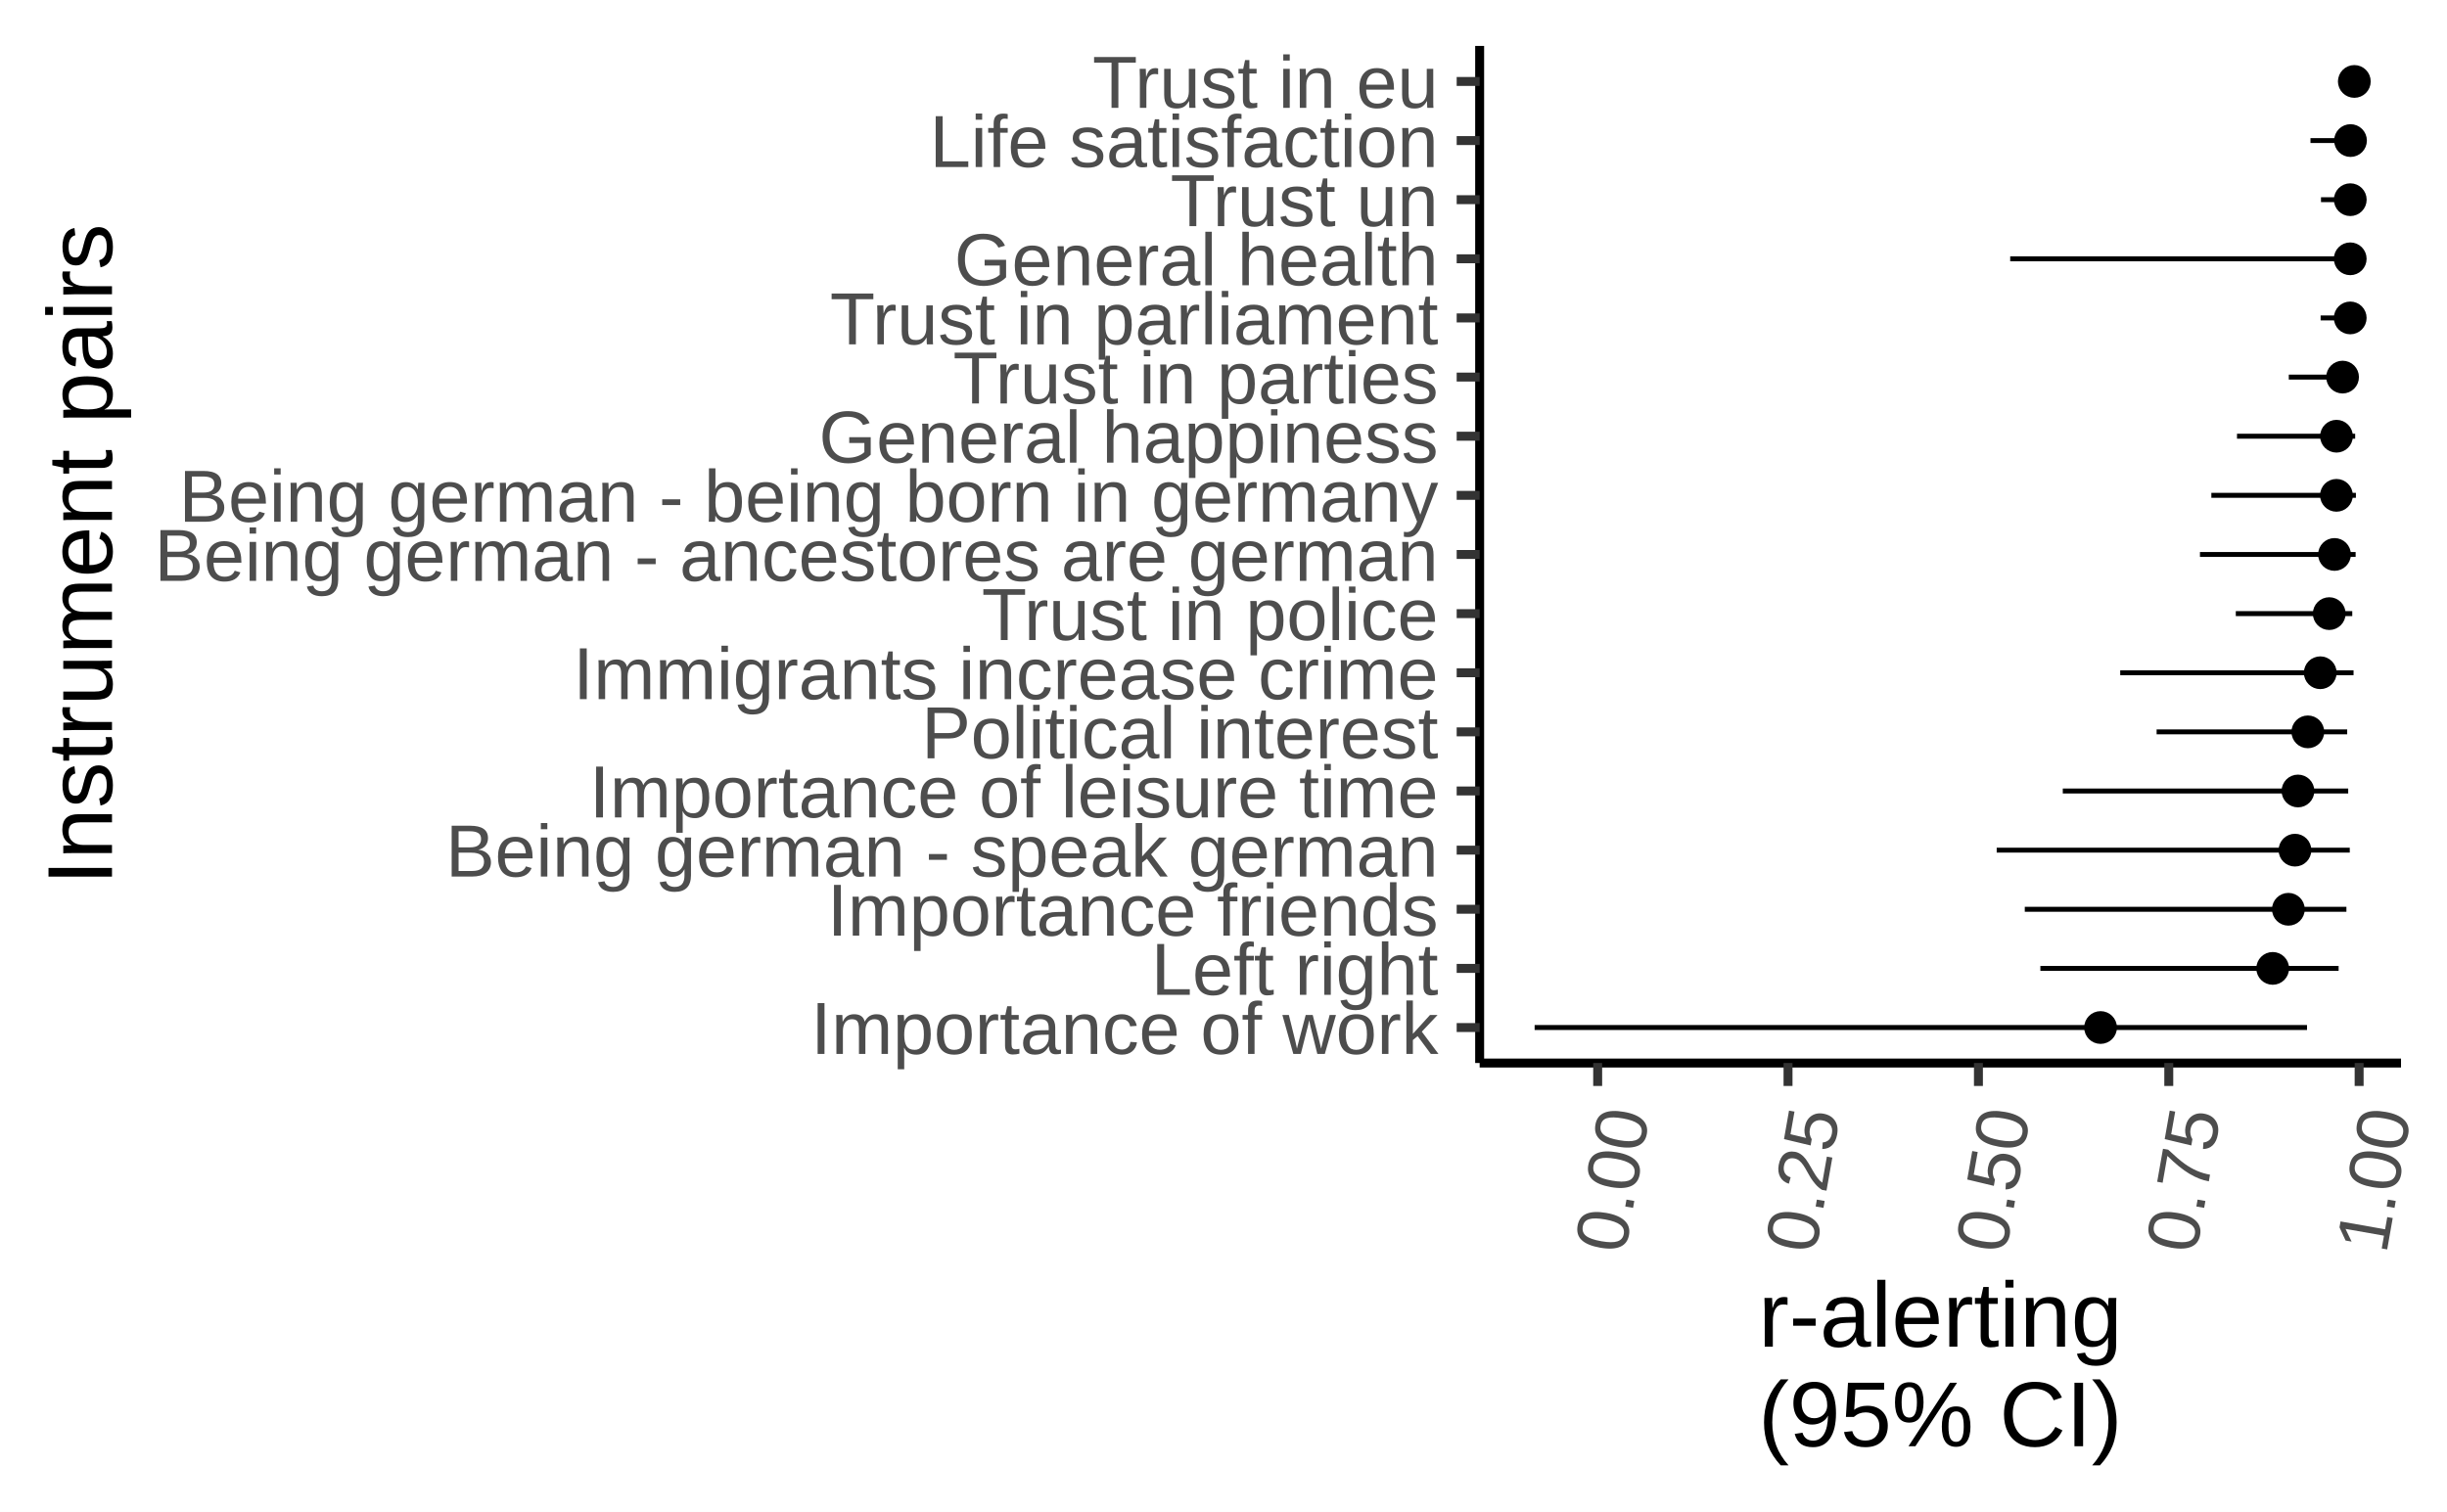
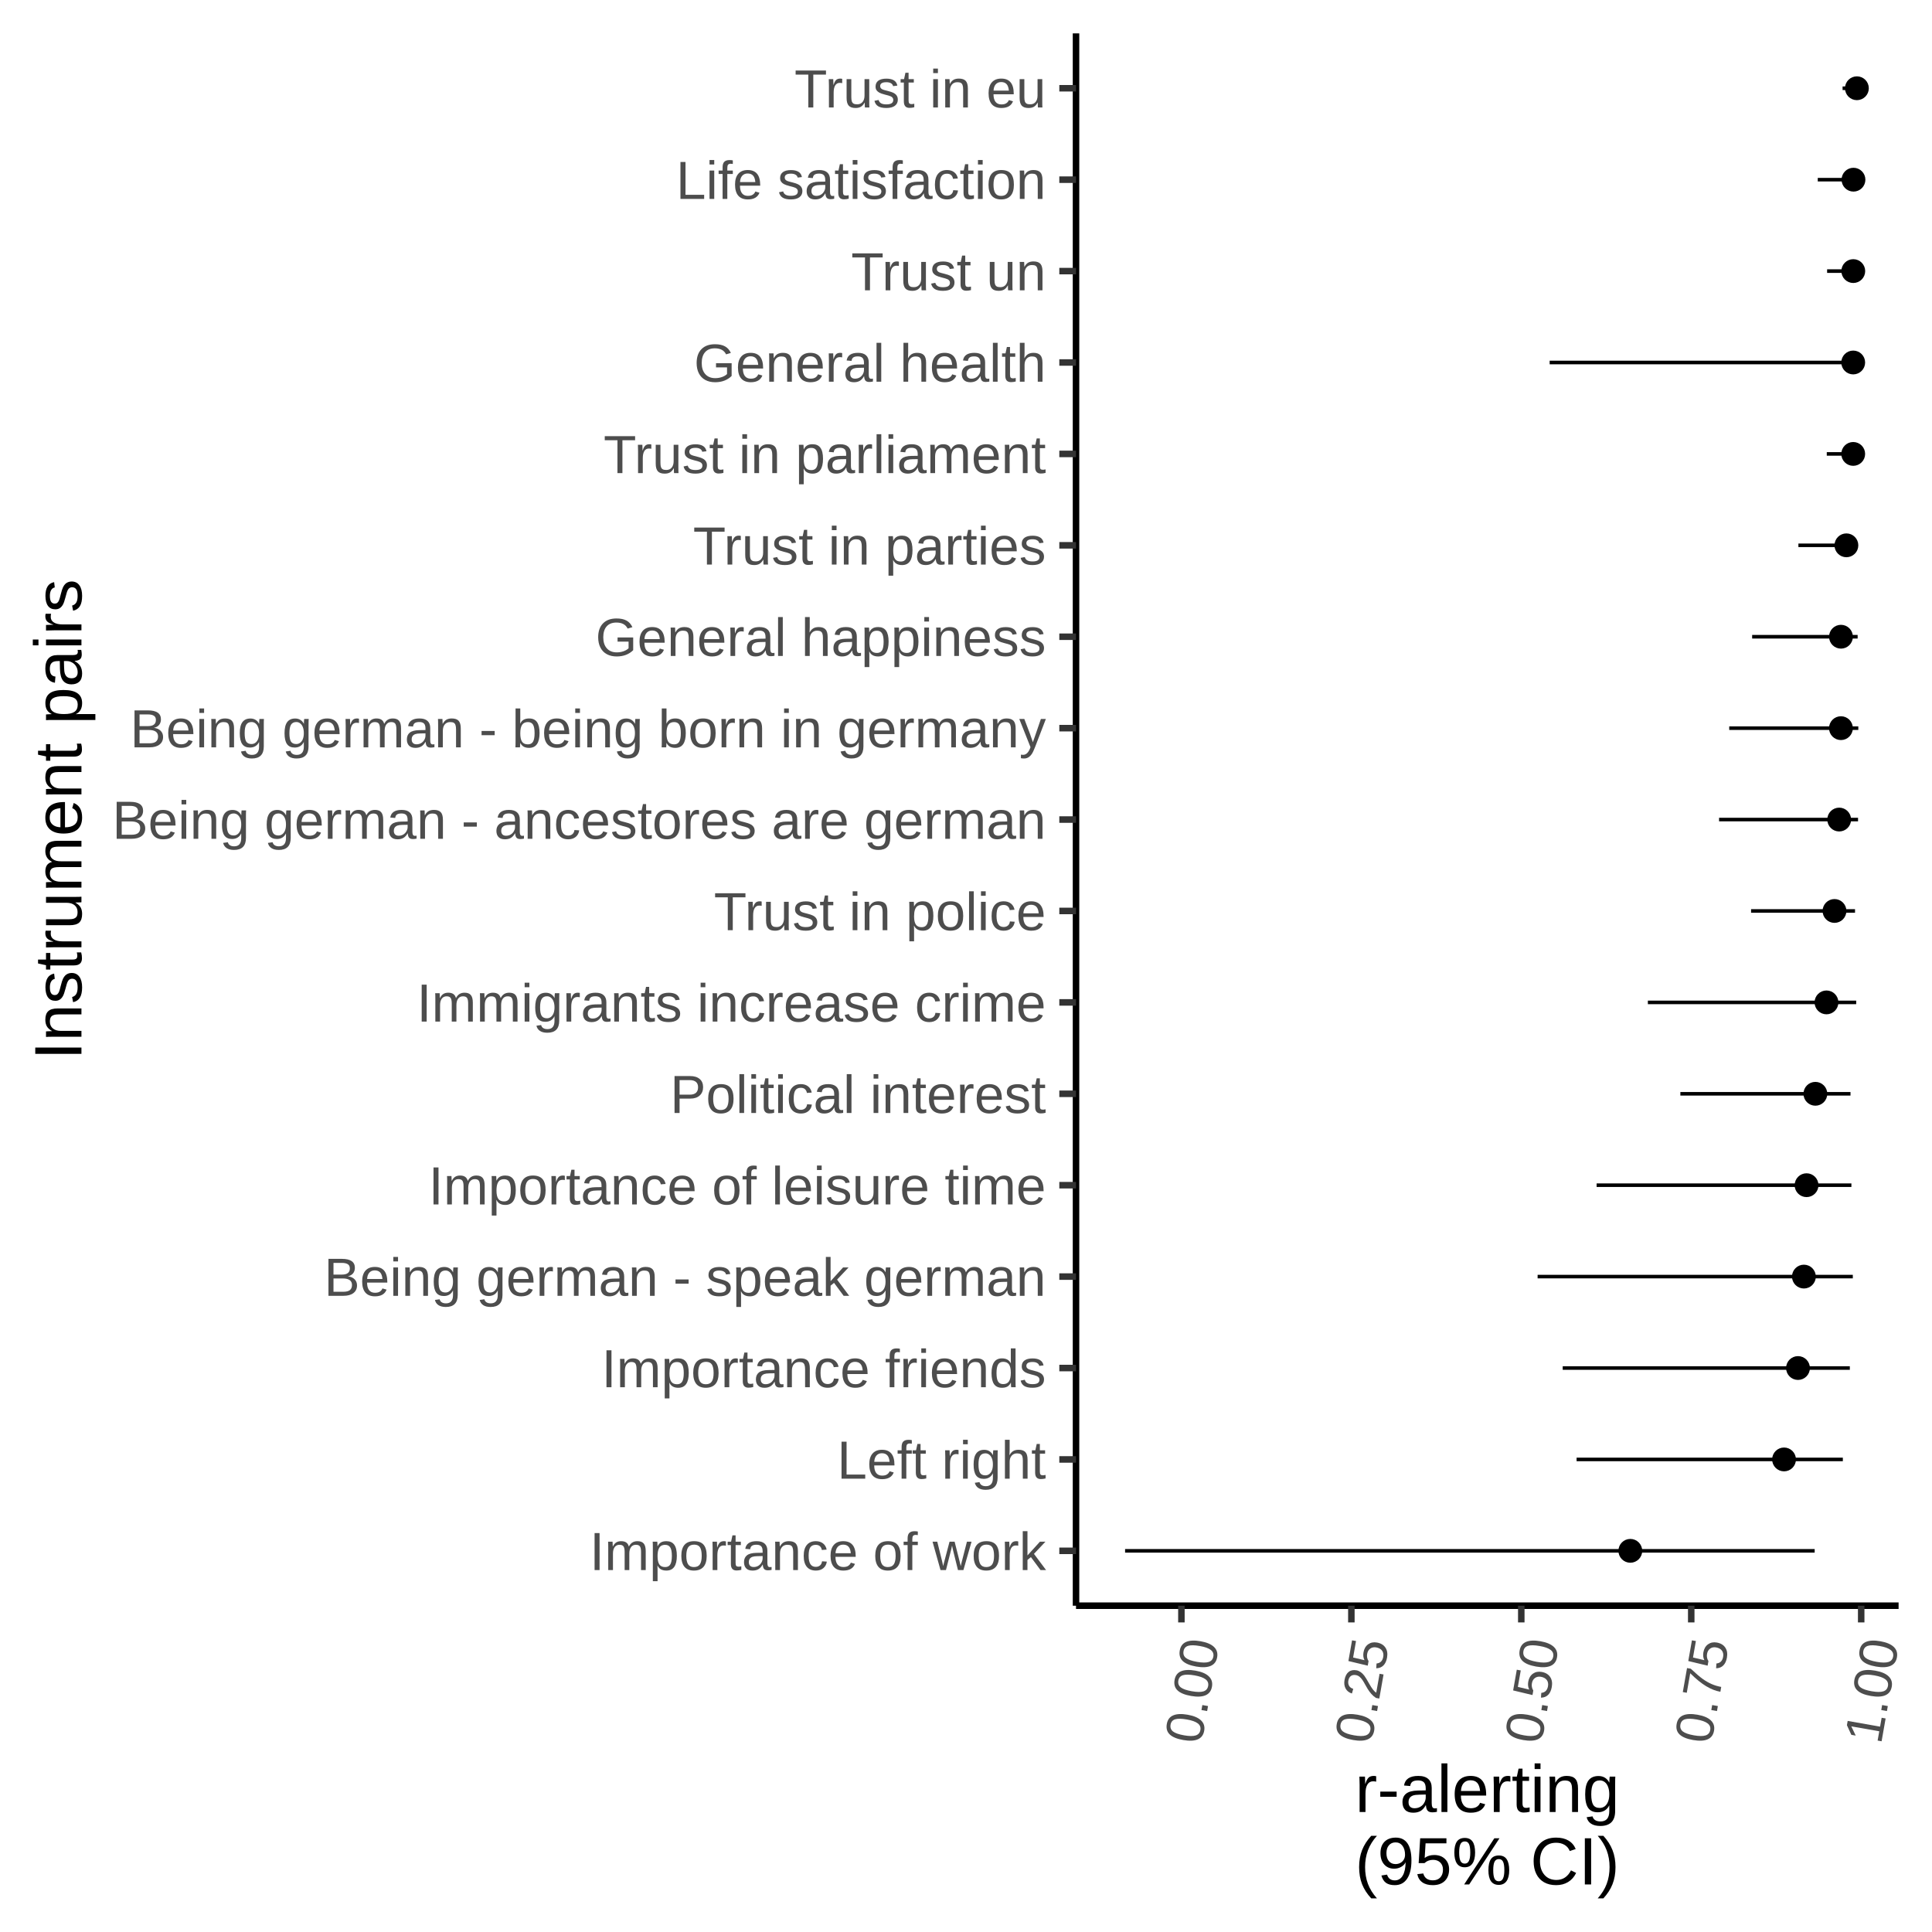
- <svg xmlns="http://www.w3.org/2000/svg" class="svglite" width="530.53pt" height="327.79pt" viewBox="0 0 530.53 327.79">
+ <svg xmlns="http://www.w3.org/2000/svg" class="svglite" width="576.00pt" height="576.00pt" viewBox="0 0 576.00 576.00">
  <defs>
    <style type="text/css">
    .svglite line, .svglite polyline, .svglite polygon, .svglite path, .svglite rect, .svglite circle {
      fill: none;
      stroke: #000000;
      stroke-linecap: round;
      stroke-linejoin: round;
      stroke-miterlimit: 10.00;
    }
    .svglite text {
      white-space: pre;
    }
  </style>
  </defs>
  <rect width="100%" height="100%" style="stroke: none; fill: #FFFFFF;" />
  <defs>
-     <clipPath id="cpMC4wMHw1MzAuNTN8MC4wMHwzMjcuNzk=">
-       <rect x="0.00" y="0.00" width="530.53" height="327.79" />
+     <clipPath id="cpMC4wMHw1NzYuMDB8MC4wMHw1NzYuMDA=">
+       <rect x="0.00" y="0.00" width="576.00" height="576.00" />
    </clipPath>
  </defs>
-   <g clip-path="url(#cpMC4wMHw1MzAuNTN8MC4wMHwzMjcuNzk=)">
-     <rect x="0.00" y="0.00" width="530.53" height="327.79" style="stroke-width: 1.94; stroke: #FFFFFF; fill: #FFFFFF;" />
+   <g clip-path="url(#cpMC4wMHw1NzYuMDB8MC4wMHw1NzYuMDA=)">
+     <rect x="0.00" y="0.00" width="576.00" height="576.00" style="stroke-width: 1.94; stroke: #FFFFFF; fill: #FFFFFF;" />
  </g>
  <defs>
-     <clipPath id="cpMzIwLjgwfDUyMC41Nnw5Ljk2fDIzMC41MQ==">
-       <rect x="320.80" y="9.96" width="199.76" height="220.54" />
+     <clipPath id="cpMzIwLjgwfDU2Ni4wNHw5Ljk2fDQ3OC43Mg==">
+       <rect x="320.80" y="9.96" width="245.24" height="468.75" />
    </clipPath>
  </defs>
-   <g clip-path="url(#cpMzIwLjgwfDUyMC41Nnw5Ljk2fDIzMC41MQ==)">
-     <rect x="320.80" y="9.96" width="199.76" height="220.54" style="stroke-width: 1.94; stroke: none; fill: #FFFFFF;" />
-     <line x1="510.72" y1="120.23" x2="476.97" y2="120.23" style="stroke-width: 1.07; stroke-linecap: butt;" />
-     <line x1="510.78" y1="107.41" x2="479.44" y2="107.41" style="stroke-width: 1.07; stroke-linecap: butt;" />
-     <line x1="509.45" y1="184.35" x2="432.90" y2="184.35" style="stroke-width: 1.07; stroke-linecap: butt;" />
-     <line x1="510.62" y1="94.59" x2="485.00" y2="94.59" style="stroke-width: 1.07; stroke-linecap: butt;" />
-     <line x1="511.44" y1="56.12" x2="435.83" y2="56.12" style="stroke-width: 1.07; stroke-linecap: butt;" />
-     <line x1="510.27" y1="145.88" x2="459.68" y2="145.88" style="stroke-width: 1.07; stroke-linecap: butt;" />
-     <line x1="508.72" y1="197.17" x2="438.99" y2="197.17" style="stroke-width: 1.07; stroke-linecap: butt;" />
-     <line x1="509.11" y1="171.52" x2="447.23" y2="171.52" style="stroke-width: 1.07; stroke-linecap: butt;" />
-     <line x1="500.18" y1="222.81" x2="332.72" y2="222.81" style="stroke-width: 1.07; stroke-linecap: butt;" />
-     <line x1="507.03" y1="209.99" x2="442.37" y2="209.99" style="stroke-width: 1.07; stroke-linecap: butt;" />
-     <line x1="511.16" y1="30.48" x2="500.93" y2="30.48" style="stroke-width: 1.07; stroke-linecap: butt;" />
-     <line x1="508.89" y1="158.70" x2="467.57" y2="158.70" style="stroke-width: 1.07; stroke-linecap: butt;" />
-     <line x1="511.05" y1="43.30" x2="503.21" y2="43.30" style="stroke-width: 1.07; stroke-linecap: butt;" />
-     <line x1="511.25" y1="17.66" x2="506.96" y2="17.66" style="stroke-width: 1.07; stroke-linecap: butt;" />
-     <line x1="511.04" y1="68.94" x2="503.13" y2="68.94" style="stroke-width: 1.07; stroke-linecap: butt;" />
-     <line x1="510.66" y1="81.77" x2="496.23" y2="81.77" style="stroke-width: 1.07; stroke-linecap: butt;" />
-     <line x1="509.99" y1="133.06" x2="484.74" y2="133.06" style="stroke-width: 1.07; stroke-linecap: butt;" />
-     <circle cx="506.14" cy="120.23" r="2.84" style="stroke-width: 1.42; fill: #000000;" />
-     <circle cx="506.56" cy="107.41" r="2.84" style="stroke-width: 1.42; fill: #000000;" />
-     <circle cx="497.57" cy="184.35" r="2.84" style="stroke-width: 1.42; fill: #000000;" />
-     <circle cx="506.57" cy="94.59" r="2.84" style="stroke-width: 1.42; fill: #000000;" />
-     <circle cx="509.55" cy="56.12" r="2.84" style="stroke-width: 1.42; fill: #000000;" />
-     <circle cx="503.05" cy="145.88" r="2.84" style="stroke-width: 1.42; fill: #000000;" />
-     <circle cx="496.14" cy="197.17" r="2.84" style="stroke-width: 1.42; fill: #000000;" />
-     <circle cx="498.22" cy="171.52" r="2.84" style="stroke-width: 1.42; fill: #000000;" />
-     <circle cx="455.42" cy="222.81" r="2.84" style="stroke-width: 1.42; fill: #000000;" />
-     <circle cx="492.74" cy="209.99" r="2.84" style="stroke-width: 1.42; fill: #000000;" />
-     <circle cx="509.61" cy="30.48" r="2.84" style="stroke-width: 1.42; fill: #000000;" />
-     <circle cx="500.36" cy="158.70" r="2.84" style="stroke-width: 1.42; fill: #000000;" />
-     <circle cx="509.56" cy="43.30" r="2.84" style="stroke-width: 1.42; fill: #000000;" />
-     <circle cx="510.44" cy="17.66" r="2.84" style="stroke-width: 1.42; fill: #000000;" />
-     <circle cx="509.55" cy="68.94" r="2.84" style="stroke-width: 1.42; fill: #000000;" />
-     <circle cx="507.89" cy="81.77" r="2.84" style="stroke-width: 1.42; fill: #000000;" />
-     <circle cx="505.00" cy="133.06" r="2.84" style="stroke-width: 1.42; fill: #000000;" />
+   <g clip-path="url(#cpMzIwLjgwfDU2Ni4wNHw5Ljk2fDQ3OC43Mg==)">
+     <rect x="320.80" y="9.96" width="245.24" height="468.75" style="stroke-width: 1.94; stroke: none; fill: #FFFFFF;" />
+     <line x1="553.95" y1="244.34" x2="512.52" y2="244.34" style="stroke-width: 1.07; stroke-linecap: butt;" />
+     <line x1="554.03" y1="217.09" x2="515.55" y2="217.09" style="stroke-width: 1.07; stroke-linecap: butt;" />
+     <line x1="552.39" y1="380.60" x2="458.42" y2="380.60" style="stroke-width: 1.07; stroke-linecap: butt;" />
+     <line x1="553.83" y1="189.83" x2="522.38" y2="189.83" style="stroke-width: 1.07; stroke-linecap: butt;" />
+     <line x1="554.84" y1="108.07" x2="462.01" y2="108.07" style="stroke-width: 1.07; stroke-linecap: butt;" />
+     <line x1="553.40" y1="298.85" x2="491.29" y2="298.85" style="stroke-width: 1.07; stroke-linecap: butt;" />
+     <line x1="551.50" y1="407.86" x2="465.90" y2="407.86" style="stroke-width: 1.07; stroke-linecap: butt;" />
+     <line x1="551.97" y1="353.35" x2="476.01" y2="353.35" style="stroke-width: 1.07; stroke-linecap: butt;" />
+     <line x1="541.02" y1="462.36" x2="335.43" y2="462.36" style="stroke-width: 1.07; stroke-linecap: butt;" />
+     <line x1="549.42" y1="435.11" x2="470.04" y2="435.11" style="stroke-width: 1.07; stroke-linecap: butt;" />
+     <line x1="554.49" y1="53.57" x2="541.94" y2="53.57" style="stroke-width: 1.07; stroke-linecap: butt;" />
+     <line x1="551.70" y1="326.10" x2="500.98" y2="326.10" style="stroke-width: 1.07; stroke-linecap: butt;" />
+     <line x1="554.35" y1="80.82" x2="544.73" y2="80.82" style="stroke-width: 1.07; stroke-linecap: butt;" />
+     <line x1="554.60" y1="26.31" x2="549.34" y2="26.31" style="stroke-width: 1.07; stroke-linecap: butt;" />
+     <line x1="554.35" y1="135.33" x2="544.63" y2="135.33" style="stroke-width: 1.07; stroke-linecap: butt;" />
+     <line x1="553.88" y1="162.58" x2="536.17" y2="162.58" style="stroke-width: 1.07; stroke-linecap: butt;" />
+     <line x1="553.05" y1="271.59" x2="522.06" y2="271.59" style="stroke-width: 1.07; stroke-linecap: butt;" />
+     <circle cx="548.33" cy="244.34" r="2.84" style="stroke-width: 1.42; fill: #000000;" />
+     <circle cx="548.85" cy="217.09" r="2.84" style="stroke-width: 1.42; fill: #000000;" />
+     <circle cx="537.81" cy="380.60" r="2.84" style="stroke-width: 1.42; fill: #000000;" />
+     <circle cx="548.86" cy="189.83" r="2.84" style="stroke-width: 1.42; fill: #000000;" />
+     <circle cx="552.51" cy="108.07" r="2.84" style="stroke-width: 1.42; fill: #000000;" />
+     <circle cx="544.54" cy="298.85" r="2.84" style="stroke-width: 1.42; fill: #000000;" />
+     <circle cx="536.05" cy="407.86" r="2.84" style="stroke-width: 1.42; fill: #000000;" />
+     <circle cx="538.60" cy="353.35" r="2.84" style="stroke-width: 1.42; fill: #000000;" />
+     <circle cx="486.06" cy="462.36" r="2.84" style="stroke-width: 1.42; fill: #000000;" />
+     <circle cx="531.89" cy="435.11" r="2.84" style="stroke-width: 1.42; fill: #000000;" />
+     <circle cx="552.59" cy="53.57" r="2.84" style="stroke-width: 1.42; fill: #000000;" />
+     <circle cx="541.23" cy="326.10" r="2.84" style="stroke-width: 1.42; fill: #000000;" />
+     <circle cx="552.53" cy="80.82" r="2.84" style="stroke-width: 1.42; fill: #000000;" />
+     <circle cx="553.61" cy="26.31" r="2.84" style="stroke-width: 1.42; fill: #000000;" />
+     <circle cx="552.51" cy="135.33" r="2.84" style="stroke-width: 1.42; fill: #000000;" />
+     <circle cx="550.48" cy="162.58" r="2.84" style="stroke-width: 1.42; fill: #000000;" />
+     <circle cx="546.93" cy="271.59" r="2.84" style="stroke-width: 1.42; fill: #000000;" />
  </g>
-   <g clip-path="url(#cpMC4wMHw1MzAuNTN8MC4wMHwzMjcuNzk=)">
-     <polyline points="320.80,230.51 320.80,9.96 " style="stroke-width: 1.94; stroke-linecap: butt;" />
-     <text x="311.84" y="228.54" text-anchor="end" style="font-size: 16.00px;fill: #4D4D4D; font-family: &quot;Arial&quot;;" textLength="136.04px" lengthAdjust="spacingAndGlyphs">Importance of work</text>
-     <text x="311.84" y="215.72" text-anchor="end" style="font-size: 16.00px;fill: #4D4D4D; font-family: &quot;Arial&quot;;" textLength="62.25px" lengthAdjust="spacingAndGlyphs">Left right</text>
-     <text x="311.84" y="202.89" text-anchor="end" style="font-size: 16.00px;fill: #4D4D4D; font-family: &quot;Arial&quot;;" textLength="132.50px" lengthAdjust="spacingAndGlyphs">Importance friends</text>
-     <text x="311.84" y="190.07" text-anchor="end" style="font-size: 16.00px;fill: #4D4D4D; font-family: &quot;Arial&quot;;" textLength="215.22px" lengthAdjust="spacingAndGlyphs">Being german - speak german</text>
-     <text x="311.84" y="177.25" text-anchor="end" style="font-size: 16.00px;fill: #4D4D4D; font-family: &quot;Arial&quot;;" textLength="184.07px" lengthAdjust="spacingAndGlyphs">Importance of leisure time</text>
-     <text x="311.84" y="164.43" text-anchor="end" style="font-size: 16.00px;fill: #4D4D4D; font-family: &quot;Arial&quot;;" textLength="112.05px" lengthAdjust="spacingAndGlyphs">Political interest</text>
-     <text x="311.84" y="151.61" text-anchor="end" style="font-size: 16.00px;fill: #4D4D4D; font-family: &quot;Arial&quot;;" textLength="187.60px" lengthAdjust="spacingAndGlyphs">Immigrants increase crime</text>
-     <text x="311.84" y="138.78" text-anchor="end" style="font-size: 16.00px;fill: #4D4D4D; font-family: &quot;Arial&quot;;" textLength="99.00px" lengthAdjust="spacingAndGlyphs">Trust in police</text>
-     <text x="311.84" y="125.96" text-anchor="end" style="font-size: 16.00px;fill: #4D4D4D; font-family: &quot;Arial&quot;;" textLength="278.36px" lengthAdjust="spacingAndGlyphs">Being german - ancestores are german</text>
-     <text x="311.84" y="113.14" text-anchor="end" style="font-size: 16.00px;fill: #4D4D4D; font-family: &quot;Arial&quot;;" textLength="273.05px" lengthAdjust="spacingAndGlyphs">Being german - being born in germany</text>
-     <text x="311.84" y="100.32" text-anchor="end" style="font-size: 16.00px;fill: #4D4D4D; font-family: &quot;Arial&quot;;" textLength="134.32px" lengthAdjust="spacingAndGlyphs">General happiness</text>
-     <text x="311.84" y="87.49" text-anchor="end" style="font-size: 16.00px;fill: #4D4D4D; font-family: &quot;Arial&quot;;" textLength="105.21px" lengthAdjust="spacingAndGlyphs">Trust in parties</text>
-     <text x="311.84" y="74.67" text-anchor="end" style="font-size: 16.00px;fill: #4D4D4D; font-family: &quot;Arial&quot;;" textLength="131.90px" lengthAdjust="spacingAndGlyphs">Trust in parliament</text>
-     <text x="311.84" y="61.85" text-anchor="end" style="font-size: 16.00px;fill: #4D4D4D; font-family: &quot;Arial&quot;;" textLength="104.96px" lengthAdjust="spacingAndGlyphs">General health</text>
-     <text x="311.84" y="49.03" text-anchor="end" style="font-size: 16.00px;fill: #4D4D4D; font-family: &quot;Arial&quot;;" textLength="58.09px" lengthAdjust="spacingAndGlyphs">Trust un</text>
-     <text x="311.84" y="36.21" text-anchor="end" style="font-size: 16.00px;fill: #4D4D4D; font-family: &quot;Arial&quot;;" textLength="110.28px" lengthAdjust="spacingAndGlyphs">Life satisfaction</text>
-     <text x="311.84" y="23.38" text-anchor="end" style="font-size: 16.00px;fill: #4D4D4D; font-family: &quot;Arial&quot;;" textLength="74.99px" lengthAdjust="spacingAndGlyphs">Trust in eu</text>
-     <polyline points="315.82,222.81 320.80,222.81 " style="stroke-width: 1.94; stroke: #333333; stroke-linecap: butt;" />
-     <polyline points="315.82,209.99 320.80,209.99 " style="stroke-width: 1.94; stroke: #333333; stroke-linecap: butt;" />
-     <polyline points="315.82,197.17 320.80,197.17 " style="stroke-width: 1.94; stroke: #333333; stroke-linecap: butt;" />
-     <polyline points="315.82,184.35 320.80,184.35 " style="stroke-width: 1.94; stroke: #333333; stroke-linecap: butt;" />
-     <polyline points="315.82,171.52 320.80,171.52 " style="stroke-width: 1.94; stroke: #333333; stroke-linecap: butt;" />
-     <polyline points="315.82,158.70 320.80,158.70 " style="stroke-width: 1.94; stroke: #333333; stroke-linecap: butt;" />
-     <polyline points="315.82,145.88 320.80,145.88 " style="stroke-width: 1.94; stroke: #333333; stroke-linecap: butt;" />
-     <polyline points="315.82,133.06 320.80,133.06 " style="stroke-width: 1.94; stroke: #333333; stroke-linecap: butt;" />
-     <polyline points="315.82,120.23 320.80,120.23 " style="stroke-width: 1.94; stroke: #333333; stroke-linecap: butt;" />
-     <polyline points="315.82,107.41 320.80,107.41 " style="stroke-width: 1.94; stroke: #333333; stroke-linecap: butt;" />
-     <polyline points="315.82,94.59 320.80,94.59 " style="stroke-width: 1.94; stroke: #333333; stroke-linecap: butt;" />
-     <polyline points="315.82,81.77 320.80,81.77 " style="stroke-width: 1.94; stroke: #333333; stroke-linecap: butt;" />
-     <polyline points="315.82,68.94 320.80,68.94 " style="stroke-width: 1.94; stroke: #333333; stroke-linecap: butt;" />
-     <polyline points="315.82,56.12 320.80,56.12 " style="stroke-width: 1.94; stroke: #333333; stroke-linecap: butt;" />
-     <polyline points="315.82,43.30 320.80,43.30 " style="stroke-width: 1.94; stroke: #333333; stroke-linecap: butt;" />
-     <polyline points="315.82,30.48 320.80,30.48 " style="stroke-width: 1.94; stroke: #333333; stroke-linecap: butt;" />
-     <polyline points="315.82,17.66 320.80,17.66 " style="stroke-width: 1.94; stroke: #333333; stroke-linecap: butt;" />
-     <polyline points="320.80,230.51 520.56,230.51 " style="stroke-width: 1.94; stroke-linecap: butt;" />
-     <polyline points="346.39,235.49 346.39,230.51 " style="stroke-width: 1.94; stroke: #333333; stroke-linecap: butt;" />
-     <polyline points="387.66,235.49 387.66,230.51 " style="stroke-width: 1.94; stroke: #333333; stroke-linecap: butt;" />
-     <polyline points="428.94,235.49 428.94,230.51 " style="stroke-width: 1.94; stroke: #333333; stroke-linecap: butt;" />
-     <polyline points="470.21,235.49 470.21,230.51 " style="stroke-width: 1.94; stroke: #333333; stroke-linecap: butt;" />
-     <polyline points="511.48,235.49 511.48,230.51 " style="stroke-width: 1.94; stroke: #333333; stroke-linecap: butt;" />
-     <text transform="translate(357.67,241.46) rotate(-80)" text-anchor="end" style="font-size: 16.00px;fill: #4D4D4D; font-family: &quot;Arial&quot;;" textLength="31.14px" lengthAdjust="spacingAndGlyphs">0.00</text>
-     <text transform="translate(398.95,241.46) rotate(-80)" text-anchor="end" style="font-size: 16.00px;fill: #4D4D4D; font-family: &quot;Arial&quot;;" textLength="31.14px" lengthAdjust="spacingAndGlyphs">0.25</text>
-     <text transform="translate(440.22,241.46) rotate(-80)" text-anchor="end" style="font-size: 16.00px;fill: #4D4D4D; font-family: &quot;Arial&quot;;" textLength="31.14px" lengthAdjust="spacingAndGlyphs">0.50</text>
-     <text transform="translate(481.49,241.46) rotate(-80)" text-anchor="end" style="font-size: 16.00px;fill: #4D4D4D; font-family: &quot;Arial&quot;;" textLength="31.14px" lengthAdjust="spacingAndGlyphs">0.75</text>
-     <text transform="translate(522.76,241.46) rotate(-80)" text-anchor="end" style="font-size: 16.00px;fill: #4D4D4D; font-family: &quot;Arial&quot;;" textLength="31.14px" lengthAdjust="spacingAndGlyphs">1.00</text>
-     <text x="420.68" y="292.01" text-anchor="middle" style="font-size: 20.00px; font-family: &quot;Arial&quot;;" textLength="78.92px" lengthAdjust="spacingAndGlyphs">r-alerting</text>
-     <text x="420.68" y="313.61" text-anchor="middle" style="font-size: 20.00px; font-family: &quot;Arial&quot;;" textLength="78.91px" lengthAdjust="spacingAndGlyphs">(95% CI)</text>
-     <text transform="translate(24.28,120.23) rotate(-90)" text-anchor="middle" style="font-size: 20.00px; font-family: &quot;Arial&quot;;" textLength="143.40px" lengthAdjust="spacingAndGlyphs">Instrument pairs</text>
+   <g clip-path="url(#cpMC4wMHw1NzYuMDB8MC4wMHw1NzYuMDA=)">
+     <polyline points="320.80,478.72 320.80,9.96 " style="stroke-width: 1.94; stroke-linecap: butt;" />
+     <text x="311.84" y="468.09" text-anchor="end" style="font-size: 16.00px;fill: #4D4D4D; font-family: &quot;Arial&quot;;" textLength="136.04px" lengthAdjust="spacingAndGlyphs">Importance of work</text>
+     <text x="311.84" y="440.84" text-anchor="end" style="font-size: 16.00px;fill: #4D4D4D; font-family: &quot;Arial&quot;;" textLength="62.25px" lengthAdjust="spacingAndGlyphs">Left right</text>
+     <text x="311.84" y="413.59" text-anchor="end" style="font-size: 16.00px;fill: #4D4D4D; font-family: &quot;Arial&quot;;" textLength="132.50px" lengthAdjust="spacingAndGlyphs">Importance friends</text>
+     <text x="311.84" y="386.33" text-anchor="end" style="font-size: 16.00px;fill: #4D4D4D; font-family: &quot;Arial&quot;;" textLength="215.22px" lengthAdjust="spacingAndGlyphs">Being german - speak german</text>
+     <text x="311.84" y="359.08" text-anchor="end" style="font-size: 16.00px;fill: #4D4D4D; font-family: &quot;Arial&quot;;" textLength="184.07px" lengthAdjust="spacingAndGlyphs">Importance of leisure time</text>
+     <text x="311.84" y="331.83" text-anchor="end" style="font-size: 16.00px;fill: #4D4D4D; font-family: &quot;Arial&quot;;" textLength="112.05px" lengthAdjust="spacingAndGlyphs">Political interest</text>
+     <text x="311.84" y="304.57" text-anchor="end" style="font-size: 16.00px;fill: #4D4D4D; font-family: &quot;Arial&quot;;" textLength="187.60px" lengthAdjust="spacingAndGlyphs">Immigrants increase crime</text>
+     <text x="311.84" y="277.32" text-anchor="end" style="font-size: 16.00px;fill: #4D4D4D; font-family: &quot;Arial&quot;;" textLength="99.00px" lengthAdjust="spacingAndGlyphs">Trust in police</text>
+     <text x="311.84" y="250.07" text-anchor="end" style="font-size: 16.00px;fill: #4D4D4D; font-family: &quot;Arial&quot;;" textLength="278.36px" lengthAdjust="spacingAndGlyphs">Being german - ancestores are german</text>
+     <text x="311.84" y="222.81" text-anchor="end" style="font-size: 16.00px;fill: #4D4D4D; font-family: &quot;Arial&quot;;" textLength="273.05px" lengthAdjust="spacingAndGlyphs">Being german - being born in germany</text>
+     <text x="311.84" y="195.56" text-anchor="end" style="font-size: 16.00px;fill: #4D4D4D; font-family: &quot;Arial&quot;;" textLength="134.32px" lengthAdjust="spacingAndGlyphs">General happiness</text>
+     <text x="311.84" y="168.31" text-anchor="end" style="font-size: 16.00px;fill: #4D4D4D; font-family: &quot;Arial&quot;;" textLength="105.21px" lengthAdjust="spacingAndGlyphs">Trust in parties</text>
+     <text x="311.84" y="141.05" text-anchor="end" style="font-size: 16.00px;fill: #4D4D4D; font-family: &quot;Arial&quot;;" textLength="131.90px" lengthAdjust="spacingAndGlyphs">Trust in parliament</text>
+     <text x="311.84" y="113.80" text-anchor="end" style="font-size: 16.00px;fill: #4D4D4D; font-family: &quot;Arial&quot;;" textLength="104.96px" lengthAdjust="spacingAndGlyphs">General health</text>
+     <text x="311.84" y="86.55" text-anchor="end" style="font-size: 16.00px;fill: #4D4D4D; font-family: &quot;Arial&quot;;" textLength="58.09px" lengthAdjust="spacingAndGlyphs">Trust un</text>
+     <text x="311.84" y="59.30" text-anchor="end" style="font-size: 16.00px;fill: #4D4D4D; font-family: &quot;Arial&quot;;" textLength="110.28px" lengthAdjust="spacingAndGlyphs">Life satisfaction</text>
+     <text x="311.84" y="32.04" text-anchor="end" style="font-size: 16.00px;fill: #4D4D4D; font-family: &quot;Arial&quot;;" textLength="74.99px" lengthAdjust="spacingAndGlyphs">Trust in eu</text>
+     <polyline points="315.82,462.36 320.80,462.36 " style="stroke-width: 1.94; stroke: #333333; stroke-linecap: butt;" />
+     <polyline points="315.82,435.11 320.80,435.11 " style="stroke-width: 1.94; stroke: #333333; stroke-linecap: butt;" />
+     <polyline points="315.82,407.86 320.80,407.86 " style="stroke-width: 1.94; stroke: #333333; stroke-linecap: butt;" />
+     <polyline points="315.82,380.60 320.80,380.60 " style="stroke-width: 1.94; stroke: #333333; stroke-linecap: butt;" />
+     <polyline points="315.82,353.35 320.80,353.35 " style="stroke-width: 1.94; stroke: #333333; stroke-linecap: butt;" />
+     <polyline points="315.82,326.10 320.80,326.10 " style="stroke-width: 1.94; stroke: #333333; stroke-linecap: butt;" />
+     <polyline points="315.82,298.85 320.80,298.85 " style="stroke-width: 1.94; stroke: #333333; stroke-linecap: butt;" />
+     <polyline points="315.82,271.59 320.80,271.59 " style="stroke-width: 1.94; stroke: #333333; stroke-linecap: butt;" />
+     <polyline points="315.82,244.34 320.80,244.34 " style="stroke-width: 1.94; stroke: #333333; stroke-linecap: butt;" />
+     <polyline points="315.82,217.09 320.80,217.09 " style="stroke-width: 1.94; stroke: #333333; stroke-linecap: butt;" />
+     <polyline points="315.82,189.83 320.80,189.83 " style="stroke-width: 1.94; stroke: #333333; stroke-linecap: butt;" />
+     <polyline points="315.82,162.58 320.80,162.58 " style="stroke-width: 1.94; stroke: #333333; stroke-linecap: butt;" />
+     <polyline points="315.82,135.33 320.80,135.33 " style="stroke-width: 1.94; stroke: #333333; stroke-linecap: butt;" />
+     <polyline points="315.82,108.07 320.80,108.07 " style="stroke-width: 1.94; stroke: #333333; stroke-linecap: butt;" />
+     <polyline points="315.82,80.82 320.80,80.82 " style="stroke-width: 1.94; stroke: #333333; stroke-linecap: butt;" />
+     <polyline points="315.82,53.57 320.80,53.57 " style="stroke-width: 1.94; stroke: #333333; stroke-linecap: butt;" />
+     <polyline points="315.82,26.31 320.80,26.31 " style="stroke-width: 1.94; stroke: #333333; stroke-linecap: butt;" />
+     <polyline points="320.80,478.72 566.04,478.72 " style="stroke-width: 1.94; stroke-linecap: butt;" />
+     <polyline points="352.22,483.70 352.22,478.72 " style="stroke-width: 1.94; stroke: #333333; stroke-linecap: butt;" />
+     <polyline points="402.89,483.70 402.89,478.72 " style="stroke-width: 1.94; stroke: #333333; stroke-linecap: butt;" />
+     <polyline points="453.55,483.70 453.55,478.72 " style="stroke-width: 1.94; stroke: #333333; stroke-linecap: butt;" />
+     <polyline points="504.22,483.70 504.22,478.72 " style="stroke-width: 1.94; stroke: #333333; stroke-linecap: butt;" />
+     <polyline points="554.89,483.70 554.89,478.72 " style="stroke-width: 1.94; stroke: #333333; stroke-linecap: butt;" />
+     <text transform="translate(363.50,489.67) rotate(-80)" text-anchor="end" style="font-size: 16.00px;fill: #4D4D4D; font-family: &quot;Arial&quot;;" textLength="31.14px" lengthAdjust="spacingAndGlyphs">0.00</text>
+     <text transform="translate(414.17,489.67) rotate(-80)" text-anchor="end" style="font-size: 16.00px;fill: #4D4D4D; font-family: &quot;Arial&quot;;" textLength="31.14px" lengthAdjust="spacingAndGlyphs">0.25</text>
+     <text transform="translate(464.83,489.67) rotate(-80)" text-anchor="end" style="font-size: 16.00px;fill: #4D4D4D; font-family: &quot;Arial&quot;;" textLength="31.14px" lengthAdjust="spacingAndGlyphs">0.50</text>
+     <text transform="translate(515.50,489.67) rotate(-80)" text-anchor="end" style="font-size: 16.00px;fill: #4D4D4D; font-family: &quot;Arial&quot;;" textLength="31.14px" lengthAdjust="spacingAndGlyphs">0.75</text>
+     <text transform="translate(566.17,489.67) rotate(-80)" text-anchor="end" style="font-size: 16.00px;fill: #4D4D4D; font-family: &quot;Arial&quot;;" textLength="31.14px" lengthAdjust="spacingAndGlyphs">1.00</text>
+     <text x="443.42" y="540.23" text-anchor="middle" style="font-size: 20.00px; font-family: &quot;Arial&quot;;" textLength="78.92px" lengthAdjust="spacingAndGlyphs">r-alerting</text>
+     <text x="443.42" y="561.83" text-anchor="middle" style="font-size: 20.00px; font-family: &quot;Arial&quot;;" textLength="78.91px" lengthAdjust="spacingAndGlyphs">(95% CI)</text>
+     <text transform="translate(24.28,244.34) rotate(-90)" text-anchor="middle" style="font-size: 20.00px; font-family: &quot;Arial&quot;;" textLength="143.40px" lengthAdjust="spacingAndGlyphs">Instrument pairs</text>
  </g>
</svg>
